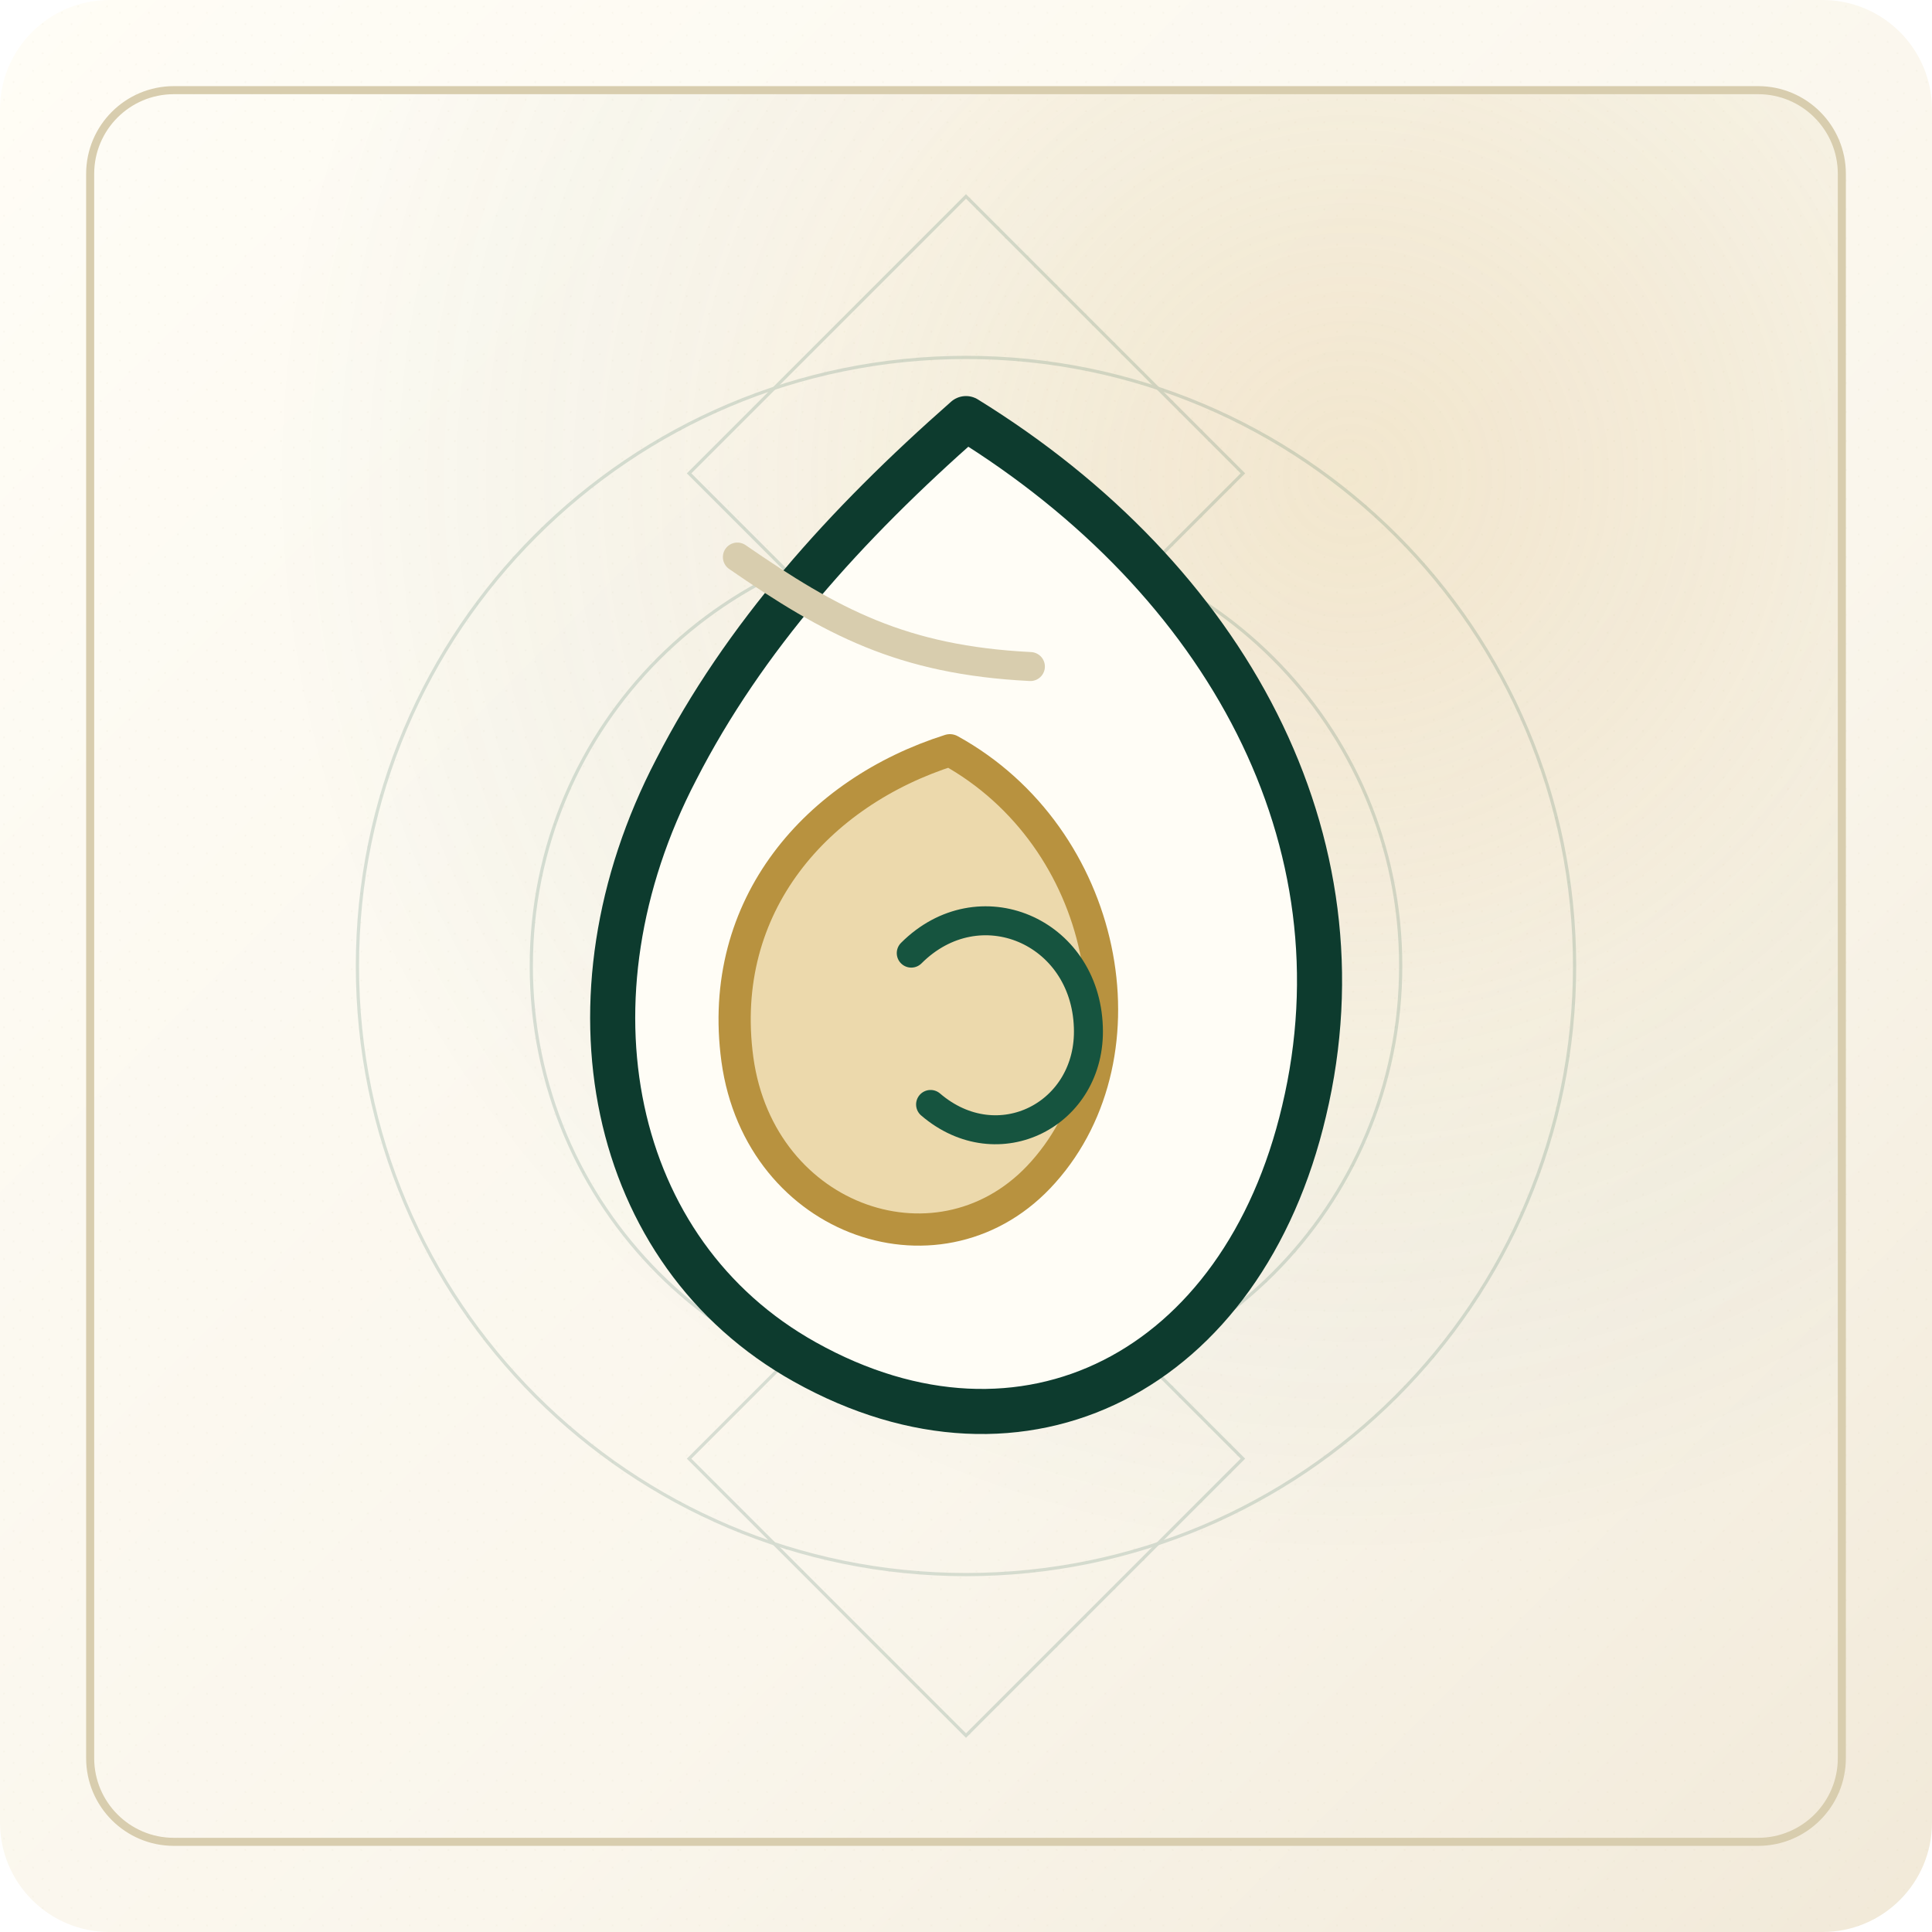
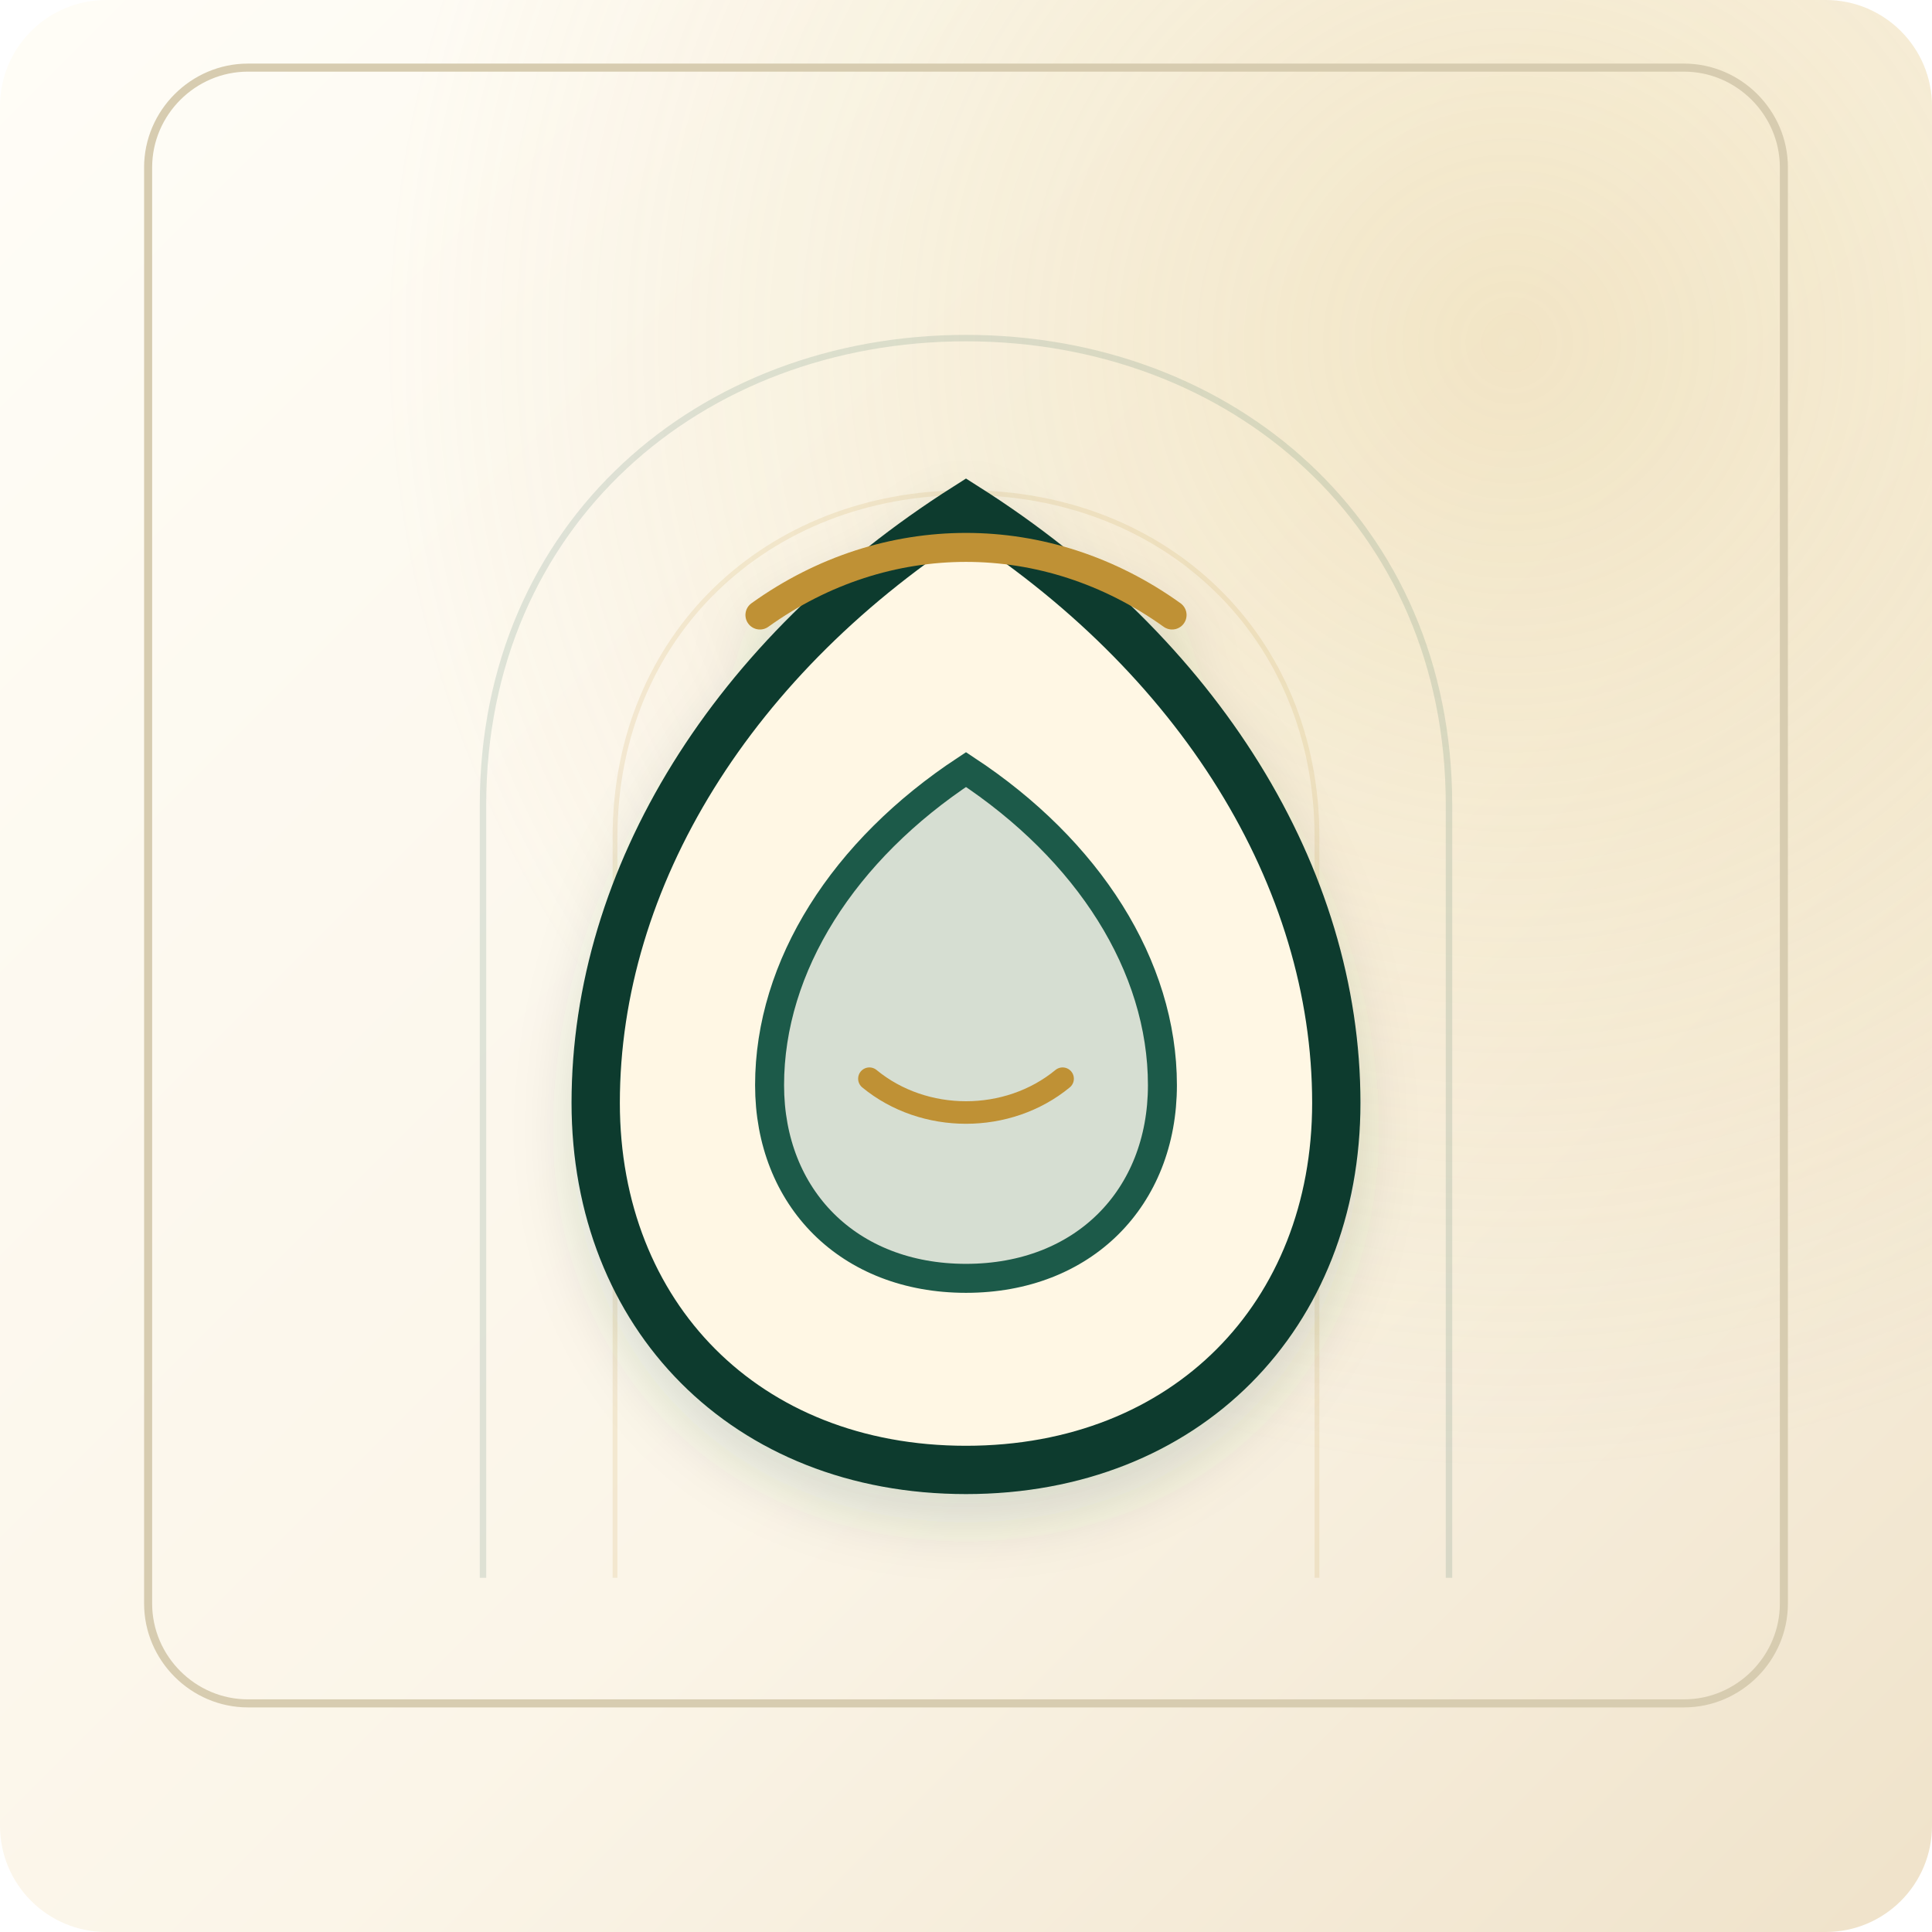
- <svg xmlns="http://www.w3.org/2000/svg" width="1200" height="1200" viewBox="0 0 1200 1200" role="img" aria-labelledby="title desc">
+ <svg xmlns="http://www.w3.org/2000/svg" width="1200" height="1200" viewBox="0 0 1200 1200">
  <defs>
-     <linearGradient id="wash-pregnancy" x1="0" x2="1" y1="0" y2="1">
-       <stop offset="0" stop-color="#fffdf6" />
-       <stop offset="0.62" stop-color="#faf6ec" />
-       <stop offset="1" stop-color="#f1e9d8" />
+     <linearGradient id="paper-pregnancy" x1="0" y1="0" x2="1" y2="1">
+       <stop offset="0" stop-color="#fffdf7" />
+       <stop offset="0.58" stop-color="#fbf5e8" />
+       <stop offset="1" stop-color="#efe2c9" />
    </linearGradient>
-     <radialGradient id="glow-pregnancy" cx="72%" cy="22%" r="62%">
-       <stop offset="0" stop-color="#d3ac5e" stop-opacity="0.22" />
-       <stop offset="0.52" stop-color="#b8923f" stop-opacity="0.07" />
-       <stop offset="1" stop-color="#16543f" stop-opacity="0" />
+     <radialGradient id="warm-pregnancy" cx="78%" cy="18%" r="58%">
+       <stop offset="0" stop-color="#d7b967" stop-opacity="0.28" />
+       <stop offset="1" stop-color="#d7b967" stop-opacity="0" />
    </radialGradient>
-     <pattern id="grain-pregnancy" width="18" height="18" patternUnits="userSpaceOnUse">
-       <path d="M2 8 H3 M12 4 H13 M8 15 H9" stroke="#d8cdae" stroke-width="1" opacity="0.18" />
-     </pattern>
+     <filter id="soft-pregnancy" x="-15%" y="-15%" width="130%" height="130%">
+       <feDropShadow dx="0" dy="18" stdDeviation="18" flood-color="#0d3b2e" flood-opacity="0.14" />
+     </filter>
  </defs>
-   <rect width="1200" height="1200" rx="68" fill="url(#wash-pregnancy)" />
-   <rect width="1200" height="1200" rx="68" fill="url(#grain-pregnancy)" opacity="0.55" />
-   <rect x="56" y="56" width="1088" height="1088" rx="52" fill="url(#glow-pregnancy)" stroke="#d8cdae" stroke-width="5" />
-   <g opacity="0.16" stroke="#16543f" stroke-width="2" fill="none">
-     <path d="M600 122 L772 294 L600 466 L428 294 Z" />
-     <path d="M600 734 L772 906 L600 1078 L428 906 Z" />
-     <circle cx="600" cy="600" r="378" />
-     <circle cx="600" cy="600" r="270" />
-   </g>
-   <g fill="none" stroke-linecap="round" stroke-linejoin="round">
-     <path d="M600 260 C762 360 850 522 810 690 C772 852 636 922 500 846 C378 778 346 620 420 478 C462 396 525 326 600 260 Z" fill="#fffdf6" stroke="#0d3b2e" stroke-width="28" />
-     <path d="M590 466 C688 520 714 654 648 728 C586 798 472 760 458 658 C445 562 508 492 590 466 Z" fill="#ecd9ac" stroke="#b8923f" stroke-width="20" />
-     <path d="M566 592 C608 550 674 578 676 638 C678 692 620 722 578 686" stroke="#16543f" stroke-width="18" />
-     <path d="M458 346 C516 386 560 410 640 414" stroke="#d8cdae" stroke-width="18" />
+   <rect width="1200" height="1200" rx="66" fill="url(#paper-pregnancy)" />
+   <rect width="1200" height="1200" rx="66" fill="url(#warm-pregnancy)" />
+   <path d="M92 104c0-34 28-62 62-62h892c34 0 62 28 62 62v892c0 34-28 62-62 62H154c-34 0-62-28-62-62z" fill="none" stroke="#d7ccb0" stroke-width="5" />
+   <path d="M300 980V500C300 325 435 210 600 210S900 325 900 500v480" fill="none" stroke="#1d5a48" stroke-opacity="0.13" stroke-width="4" />
+   <path d="M382 980V520c0-125 94-214 218-214s218 89 218 214v460" fill="none" stroke="#bf9134" stroke-opacity="0.14" stroke-width="3" />
+   <g filter="url(#soft-pregnancy)">
+     <path d="M600 315c145 92 230 230 230 370 0 132-93 228-230 228s-230-96-230-228c0-140 85-278 230-370z" fill="#fff7e4" stroke="#0d3b2e" stroke-width="30" />
+     <path d="M600 478c76 50 122 122 122 196 0 70-49 120-122 120s-122-50-122-120c0-74 46-146 122-196z" fill="#d6ded2" stroke="#1d5a48" stroke-width="18" />
+     <path d="M472 382c78-56 178-56 256 0" fill="none" stroke="#bf9134" stroke-width="18" stroke-linecap="round" />
+     <path d="M540 670c34 28 86 28 120 0" fill="none" stroke="#bf9134" stroke-width="14" stroke-linecap="round" />
  </g>
</svg>
